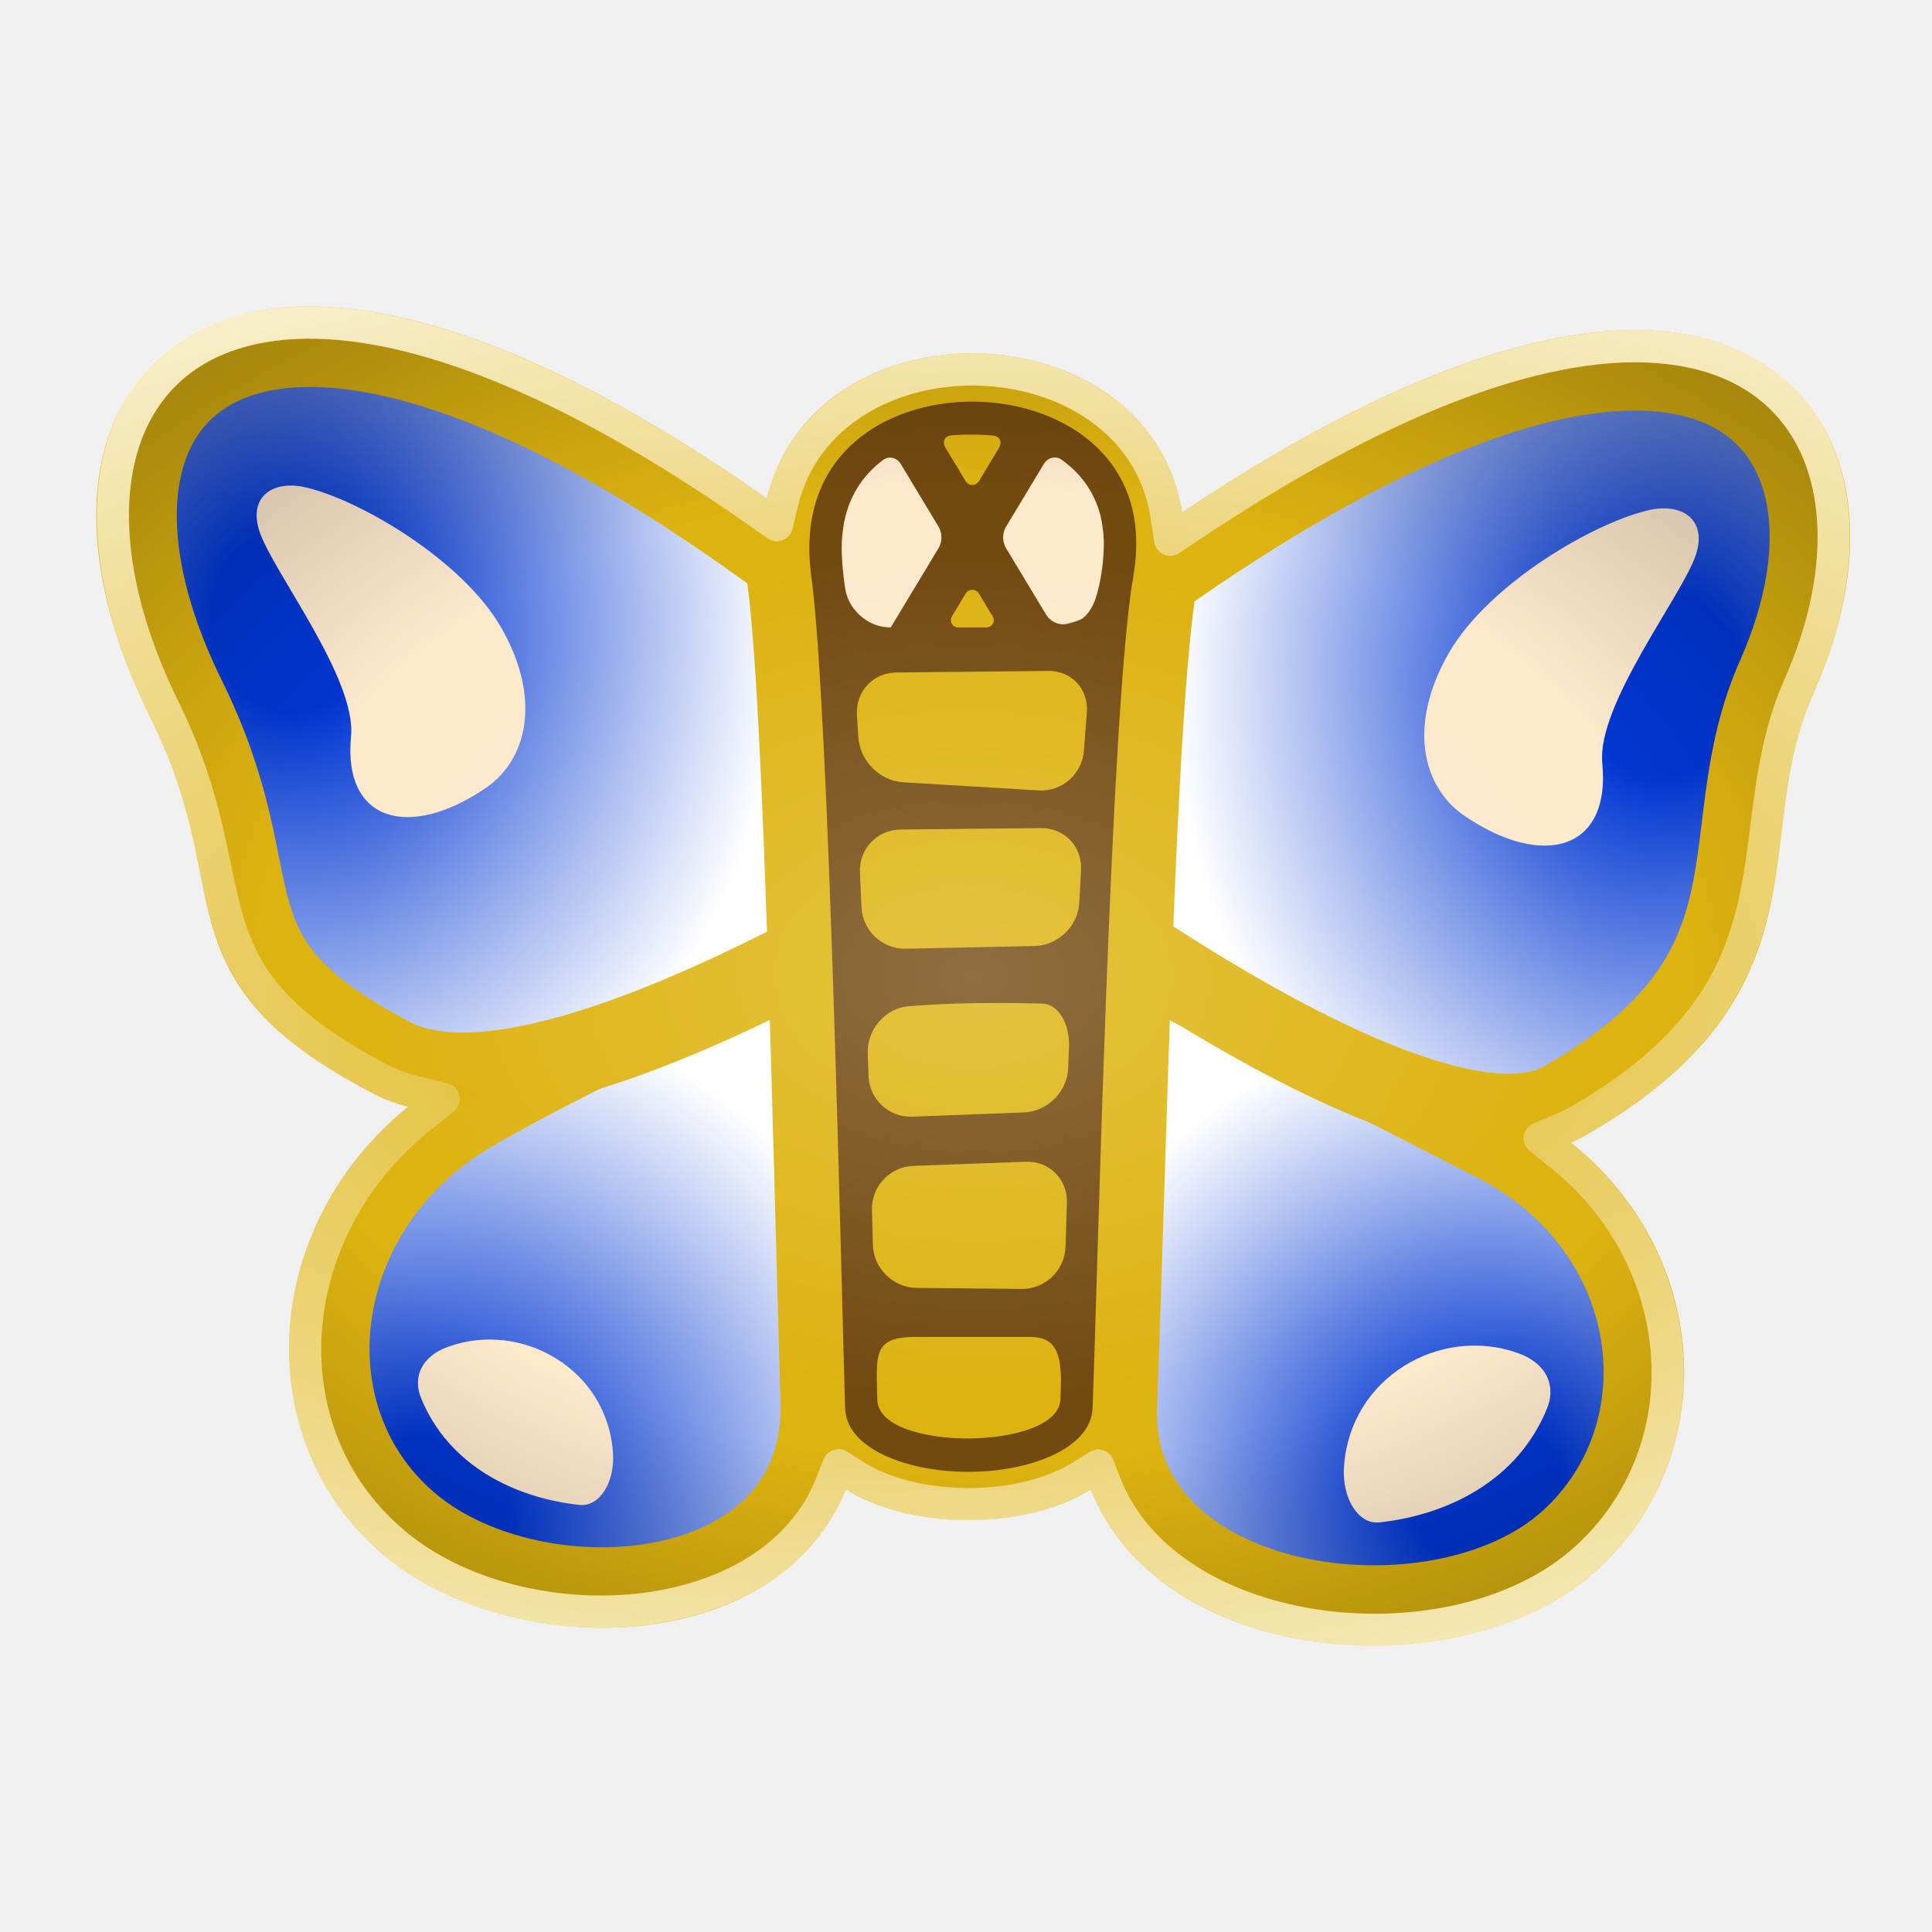
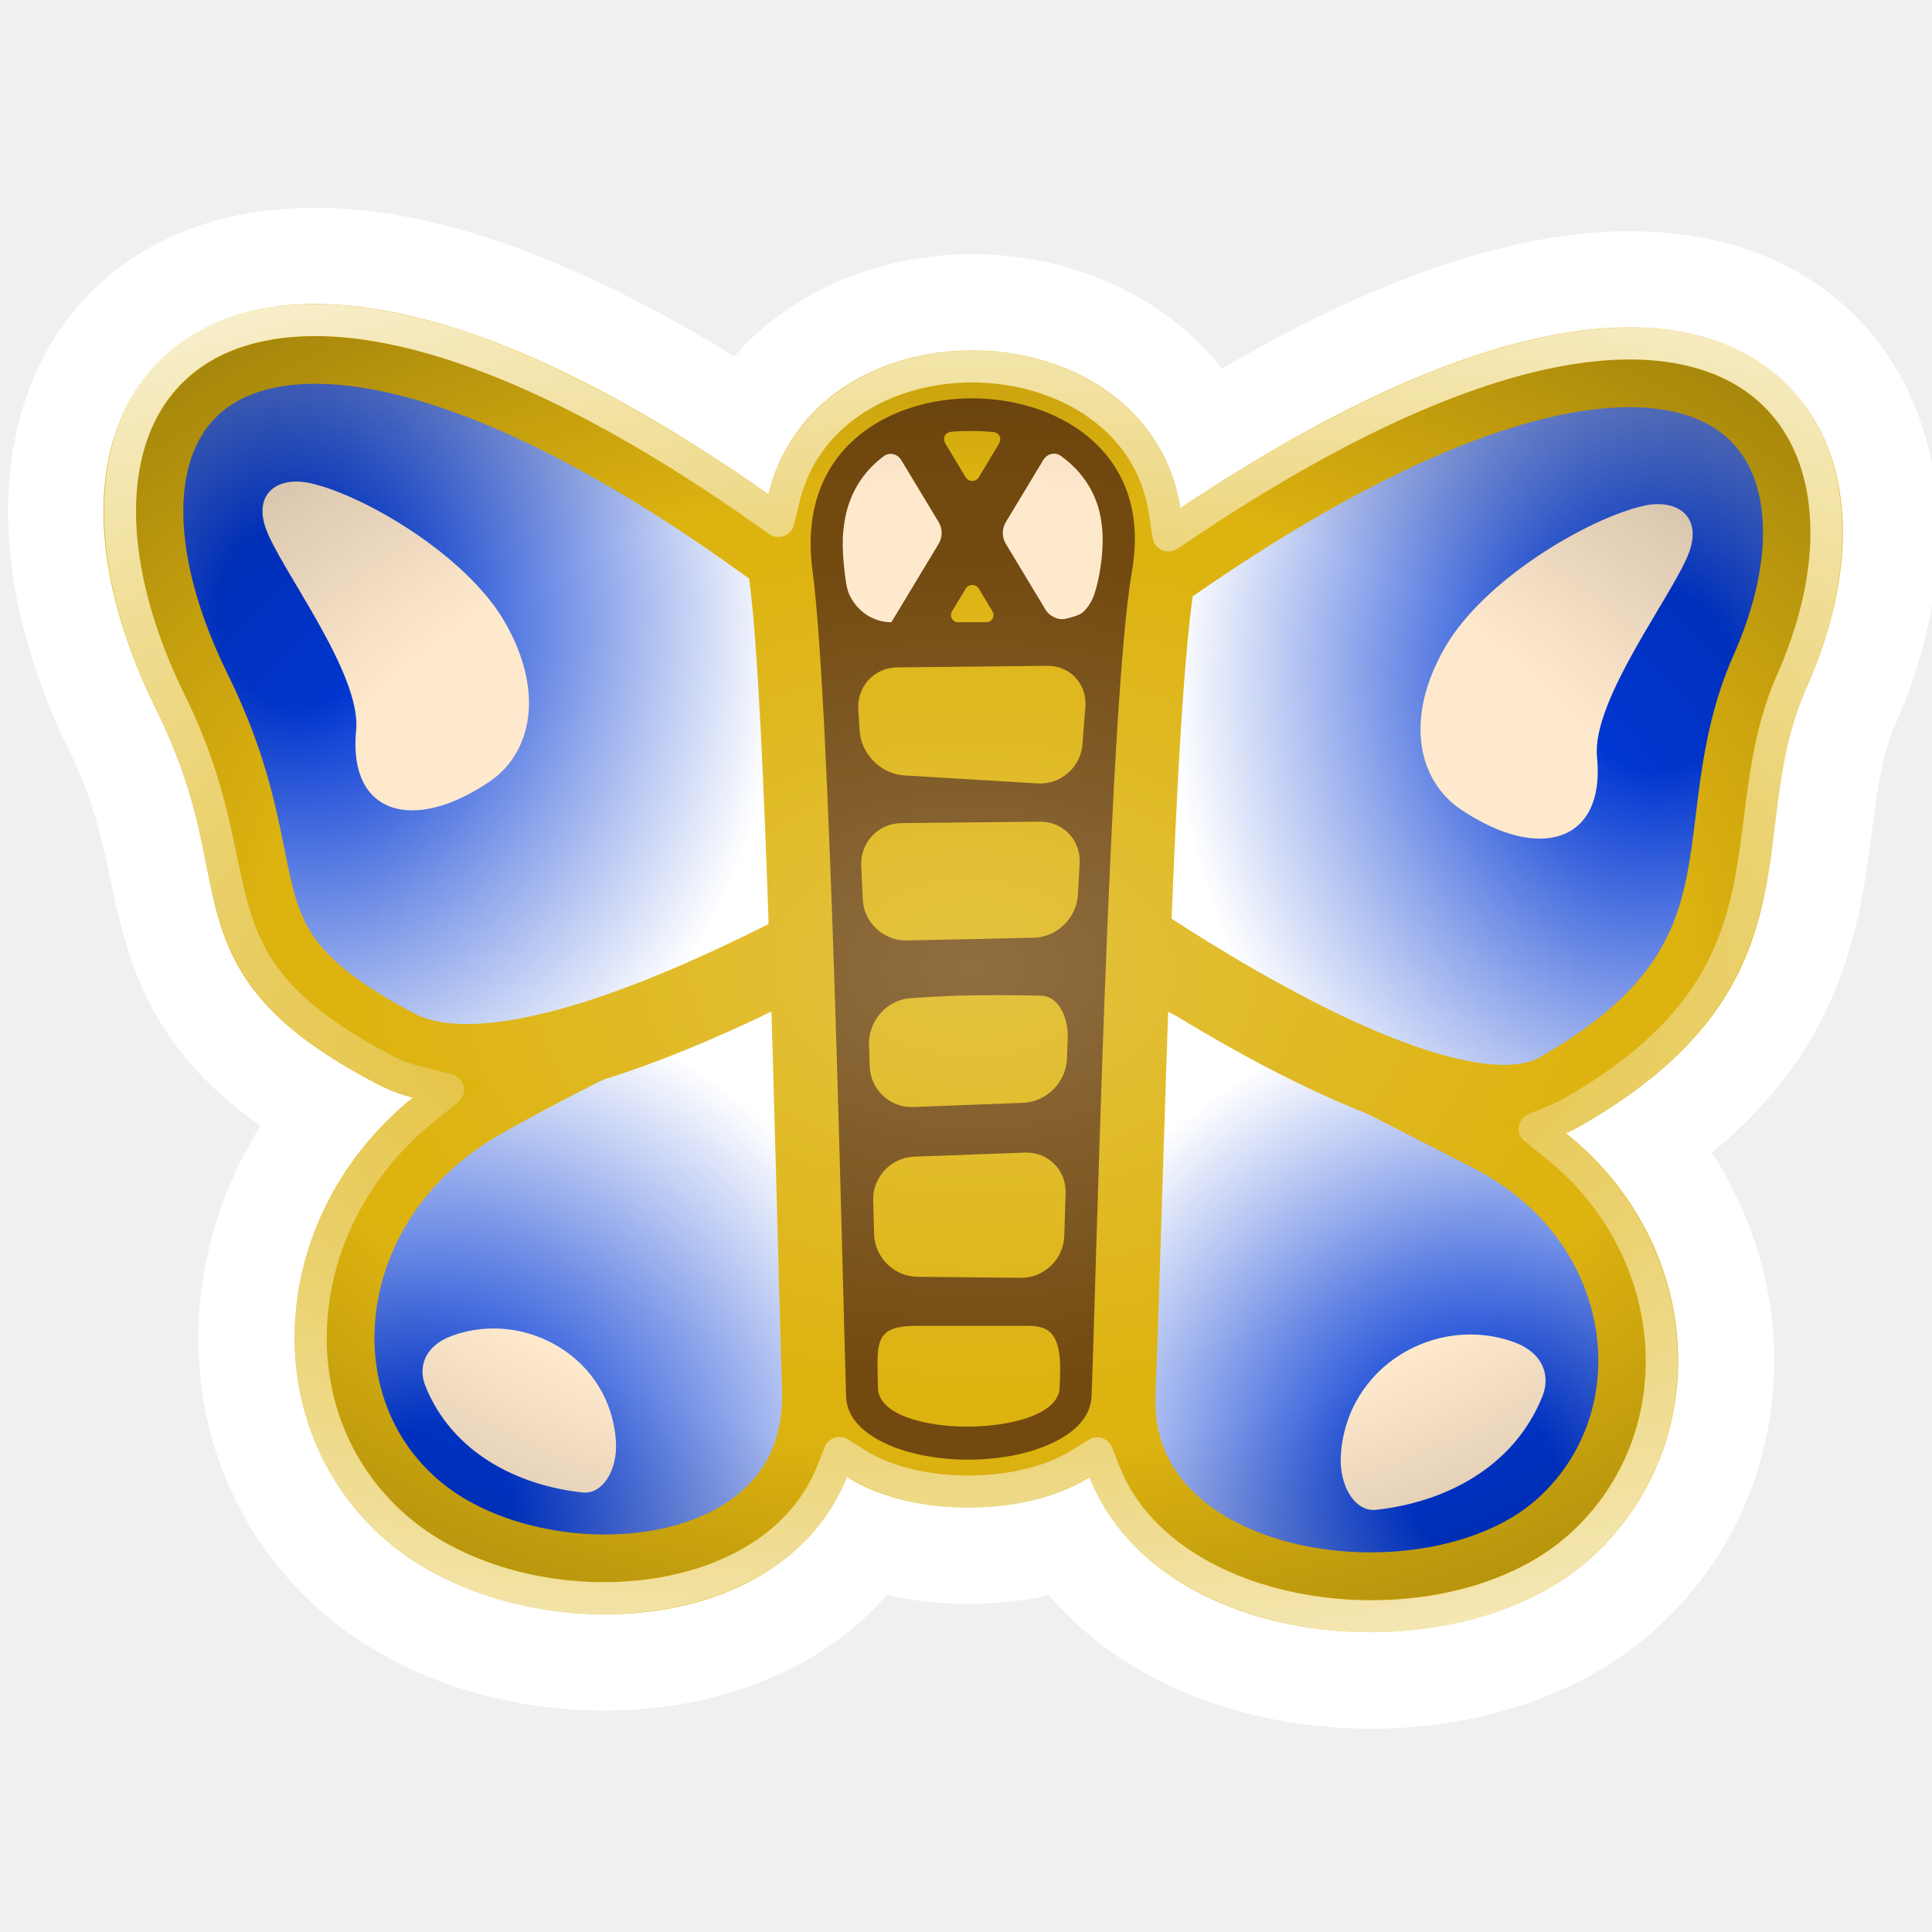
- <svg xmlns="http://www.w3.org/2000/svg" xmlns:xlink="http://www.w3.org/1999/xlink" width="240mm" height="240mm" viewBox="0 0 240 240" version="1.1" id="svg5">
+ <svg xmlns="http://www.w3.org/2000/svg" xmlns:xlink="http://www.w3.org/1999/xlink" width="240mm" height="240mm" viewBox="-1 0 242 242" version="1.1" id="svg5">
  <defs id="defs2">
    <linearGradient id="linearGradient14968">
      <stop style="stop-color:#ffffff;stop-opacity:0;" offset="0" id="stop14972" />
      <stop style="stop-color:#ffffff;stop-opacity:1;" offset="1" id="stop14964" />
    </linearGradient>
    <linearGradient id="linearGradient14803">
      <stop style="stop-color:#ffffff;stop-opacity:0.206;" offset="0" id="stop14933" />
      <stop style="stop-color:#ffffff;stop-opacity:0;" offset="0.241" id="stop14935" />
      <stop style="stop-color:#000000;stop-opacity:0;" offset="0.278" id="stop14801" />
      <stop style="stop-color:#000000;stop-opacity:1;" offset="1" id="stop14799" />
    </linearGradient>
    <linearGradient id="linearGradient10369">
      <stop style="stop-color:#0036d2;stop-opacity:1;" offset="0.161" id="stop10365" />
      <stop style="stop-color:#ffffff;stop-opacity:1;" offset="1" id="stop10367" />
    </linearGradient>
    <radialGradient xlink:href="#linearGradient10369" id="radialGradient5844" cx="48.335" cy="84.599" fx="48.335" fy="84.599" r="46.728" gradientTransform="matrix(1.281101,-0.1895785,0.2197221,1.4848,-44.43817,-39.25337)" gradientUnits="userSpaceOnUse" />
    <radialGradient xlink:href="#linearGradient10369" id="radialGradient6600" cx="203.607" cy="85.332" fx="203.607" fy="85.332" r="47.109" gradientTransform="matrix(1.282887,0.09251836,-0.1065152,1.476972,-45.47384,-59.6457)" gradientUnits="userSpaceOnUse" />
    <radialGradient xlink:href="#linearGradient10369" id="radialGradient7377" cx="55.978" cy="178.58" fx="55.978" fy="178.58" r="35.474" gradientTransform="matrix(1.760136,0.0343088,-0.03598327,1.846042,-39.06572,-142.3082)" gradientUnits="userSpaceOnUse" />
    <radialGradient xlink:href="#linearGradient10369" id="radialGradient7385" cx="180.393" cy="177.666" fx="180.393" fy="177.666" r="37.669" gradientTransform="matrix(1.565304,0.00428823,-0.00433381,1.58194,-96.72052,-95.75073)" gradientUnits="userSpaceOnUse" />
    <radialGradient xlink:href="#linearGradient14803" id="radialGradient14805" cx="120.91" cy="121.279" fx="120.91" fy="121.279" r="108.85" gradientTransform="matrix(2.93888,0.06584293,-0.04485571,2.002121,-228.9907,-129.4974)" gradientUnits="userSpaceOnUse" />
    <radialGradient xlink:href="#linearGradient14968" id="radialGradient14978" cx="117.73" cy="126.123" fx="117.73" fy="126.123" r="108.894" gradientTransform="matrix(2.406848,-0.08363821,0.04005592,1.152685,-170.68,-10.55406)" gradientUnits="userSpaceOnUse" />
  </defs>
  <g id="layer1">
-     <path id="path9012" style="fill:url(#radialGradient7377);fill-opacity:1.0;stroke:#ddb310;stroke-width:10;stroke-linecap:round;stroke-linejoin:round;stroke-dasharray:none;stroke-opacity:1" d="m 100.339,117.428 c -15.759,7.148 -32.866,15.452 -41.76,20.676 -20.392,11.977 -23.487,38.219 -7.473,51.439 15.776,13.022 51.567,10.461 50.848,-15.45 -0.001,-0.042 4e-4,-0.085 -5.2e-4,-0.127 -0.454,-14.843 -0.952,-36.508 -1.614,-56.537 z" />
-     <path id="path9010" style="fill:url(#radialGradient5844);fill-opacity:1.0;stroke:#ddb310;stroke-width:10;stroke-linecap:round;stroke-linejoin:round;stroke-dasharray:none;stroke-opacity:1" d="M 38.099,43.074 C 16.82,43.306 11.218,62.654 23.064,86.715 34.905,110.766 24.002,118.484 48.664,131.415 61.073,137.922 86.858,125.723 100.381,118.752 99.726,98.659 98.911,80.132 97.808,71.956 97.707,71.211 97.646,70.489 97.602,69.778 71.679,50.576 51.691,42.925 38.099,43.074 Z" />
-     <path id="path3700" style="fill:url(#radialGradient7385);fill-opacity:1.0;stroke:#ddb310;stroke-width:10;stroke-linecap:round;stroke-linejoin:round;stroke-dasharray:none;stroke-opacity:1" d="M 140.611 118.711 C 139.856 138.652 139.306 160.019 138.743 174.512 C 138.741 174.596 138.742 174.684 138.739 174.767 C 137.867 200.576 178.674 206.208 195.007 191.366 C 209.871 177.859 206.672 152.498 185.764 141.823 C 177.404 137.555 157.032 127.122 140.611 118.711 z " />
-     <path id="path295" style="fill:url(#radialGradient6600);fill-opacity:1.0;stroke:#ddb310;stroke-width:10;stroke-linecap:round;stroke-linejoin:round;stroke-dasharray:none;stroke-opacity:1" d="M 202.849 46.003 C 189.48 46.092 169.891 53.374 143.777 71.827 C 143.765 71.903 143.757 71.976 143.744 72.052 C 142.36 80.028 141.402 98.039 140.648 117.715 C 156.198 127.998 182.791 143.364 194.295 136.806 C 222.971 120.457 211.942 103.907 220.757 83.994 C 229.656 63.89 224.111 45.863 202.849 46.003 z " />
+     <path id="path9858" style="fill:none;fill-opacity:1;stroke:#ffffff;stroke-width:24.107;stroke-linecap:round;stroke-linejoin:round;stroke-dasharray:none;stroke-opacity:1;paint-order:stroke markers fill" d="M 38.045,38.074 C 12.031,38.358 5.565,62.491 18.578,88.924 c 10.74,21.814 1.184,32.983 27.764,46.92 1.364,0.715 2.831,1.253 4.379,1.639 -18.278,14.805 -20.172,41.576 -2.799,55.916 16.407,13.543 49.173,12.051 57.221,-8.395 8.074,5.123 22.157,5.128 30.296,0.034 8.439,21.674 45.85,25.551 62.931,10.029 15.666,-14.236 14.069,-39.249 -3.232,-53.12 0.562,-0.235 1.108,-0.498 1.635,-0.798 30.59,-17.44 20.886,-37.802 28.557,-55.131 10.075,-22.76 3.139,-45.183 -22.512,-45.014 -13.58,0.09 -32.328,6.88 -55.951,22.639 C 144.898,50.892 133.113,44.066 121.229,43.892 109.745,43.725 98.171,49.795 95.244,61.914 71.418,45.188 52.052,37.921 38.045,38.074 Z" />
+     <path id="path9012" style="fill:url(#radialGradient7377);fill-opacity:1;stroke:#ddb310;stroke-width:10;stroke-linecap:round;stroke-linejoin:round;stroke-dasharray:none;stroke-opacity:1" d="m 100.339,117.428 c -15.759,7.148 -32.866,15.452 -41.76,20.676 -20.392,11.977 -23.487,38.219 -7.473,51.439 15.776,13.022 51.567,10.461 50.848,-15.45 -10e-4,-0.042 4e-4,-0.085 -5.2e-4,-0.127 -0.454,-14.843 -0.952,-36.508 -1.614,-56.537 z" />
+     <path id="path9010" style="fill:url(#radialGradient5844);fill-opacity:1;stroke:#ddb310;stroke-width:10;stroke-linecap:round;stroke-linejoin:round;stroke-dasharray:none;stroke-opacity:1" d="M 38.099,43.074 C 16.82,43.306 11.218,62.654 23.064,86.715 34.905,110.766 24.002,118.484 48.664,131.415 61.073,137.922 86.858,125.723 100.381,118.752 99.726,98.659 98.911,80.132 97.808,71.956 97.707,71.211 97.646,70.489 97.602,69.778 71.679,50.576 51.691,42.925 38.099,43.074 Z" />
+     <path id="path3700" style="fill:url(#radialGradient7385);fill-opacity:1;stroke:#ddb310;stroke-width:10;stroke-linecap:round;stroke-linejoin:round;stroke-dasharray:none;stroke-opacity:1" d="m 140.611,118.711 c -0.755,19.941 -1.305,41.308 -1.868,55.801 -0.002,0.084 -0.002,0.171 -0.005,0.254 -0.872,25.81 39.935,31.441 56.268,16.6 14.864,-13.507 11.665,-38.868 -9.242,-49.543 -8.36,-4.269 -28.733,-14.701 -45.153,-23.112 z" />
+     <path id="path295" style="fill:url(#radialGradient6600);fill-opacity:1;stroke:#ddb310;stroke-width:10;stroke-linecap:round;stroke-linejoin:round;stroke-dasharray:none;stroke-opacity:1" d="m 202.849,46.003 c -13.369,0.088 -32.958,7.371 -59.072,25.824 -0.013,0.076 -0.02,0.149 -0.033,0.225 -1.384,7.976 -2.342,25.987 -3.096,45.663 15.55,10.283 42.143,25.649 53.647,19.091 28.676,-16.348 17.646,-32.898 26.461,-52.812 8.899,-20.104 3.355,-38.131 -17.907,-37.99 z" />
    <path id="path1572" style="fill:#72490f;fill-opacity:1;stroke:#ddb310;stroke-width:6;stroke-linecap:round;stroke-linejoin:round;stroke-dasharray:none;stroke-opacity:1" d="M 121.186,46.893 C 108.414,46.707 95.506,54.891 97.808,71.956 100.015,88.315 101.531,160.438 101.983,174.964 c 0.452,14.526 36.176,14.465 36.743,0 0.567,-14.465 2.197,-86.658 5.018,-102.912 2.849,-16.417 -9.786,-24.973 -22.558,-25.159 z" />
    <path style="fill:#ffe9cd;fill-opacity:1;stroke:none;stroke-width:0.265px;stroke-linecap:butt;stroke-linejoin:miter;stroke-opacity:1" d="M 43.608,91.468 C 42.576,102.05 50.781,104.399 60.356,97.88 65.436,94.42 67.36,86.875 62.266,77.975 57.449,69.558 44.608,62.034 37.88,60.523 c -3.937,-0.884 -7.048,1.133 -5.667,5.434 1.581,4.924 12.098,18.295 11.395,25.512 z" id="path352" />
    <path style="fill:#ffe9cd;fill-opacity:1;stroke:none;stroke-width:0.27px;stroke-linecap:butt;stroke-linejoin:miter;stroke-opacity:1" d="m 199.042,94.835 c 1.054,10.764 -7.326,13.154 -17.104,6.522 -5.189,-3.519 -7.153,-11.195 -1.951,-20.248 4.92,-8.562 18.033,-16.215 24.905,-17.753 4.021,-0.9 7.198,1.152 5.787,5.528 -1.615,5.009 -12.356,18.61 -11.637,25.951 z" id="path352-7" />
-     <path style="fill:#ffe9cd;stroke:none;stroke-width:0.265px;stroke-linecap:butt;stroke-linejoin:miter;stroke-opacity:1;fill-opacity:1" d="m 52.285,173.617 c -0.922,-2.291 -0.198,-5.038 3.422,-6.332 9.074,-3.243 19.76,2.741 20.442,13.242 0.236,3.637 -1.692,6.683 -4.148,6.421 -8.073,-0.861 -16.329,-4.917 -19.716,-13.332 z" id="path7387" />
+     <path style="fill:#ffe9cd;fill-opacity:1;stroke:none;stroke-width:0.265px;stroke-linecap:butt;stroke-linejoin:miter;stroke-opacity:1" d="m 52.285,173.617 c -0.922,-2.291 -0.198,-5.038 3.422,-6.332 9.074,-3.243 19.76,2.741 20.442,13.242 0.236,3.637 -1.692,6.683 -4.148,6.421 -8.073,-0.861 -16.329,-4.917 -19.716,-13.332 z" id="path7387" />
    <path style="fill:#ffe9cd;fill-opacity:1;stroke:none;stroke-width:0.281px;stroke-linecap:butt;stroke-linejoin:miter;stroke-opacity:1" d="m 192.214,174.868 c 0.976,-2.449 0.209,-5.386 -3.622,-6.769 -9.605,-3.467 -20.917,2.93 -21.639,14.156 -0.25,3.888 1.791,7.144 4.391,6.864 8.545,-0.92 17.285,-5.256 20.87,-14.252 z" id="path7941" />
    <path id="path14114" style="fill:#ddb310;fill-opacity:1;stroke:none;stroke-width:0.378px;stroke-linecap:butt;stroke-linejoin:miter;stroke-opacity:1" d="m 113.619,166.079 c -4.469,0 -4.704,1.775 -4.704,5.013 0,0.569 0.048,2.171 0.065,2.802 0.166,6.501 22.546,6.321 22.752,-0.069 0.017,-0.538 0.066,-1.864 0.066,-2.334 0,-4.332 -1.356,-5.412 -3.895,-5.412 -3.366,0 -10.861,0 -14.283,0 z" />
-     <path id="path14254" style="fill:#ddb310;fill-opacity:1;stroke:none;stroke-width:0.307px;stroke-linecap:butt;stroke-linejoin:miter;stroke-opacity:1" d="m 132.537,149.41 c -0.06,1.894 -0.117,3.717 -0.171,5.469 -0.091,2.921 -2.531,5.266 -5.454,5.237 l -13.046,-0.128 c -2.922,-0.029 -5.353,-2.42 -5.432,-5.342 -0.038,-1.4 -0.077,-2.844 -0.118,-4.335 -0.08,-2.921 2.222,-5.377 5.142,-5.484 l 13.959,-0.512 c 2.921,-0.107 5.212,2.174 5.12,5.095 z" />
-     <path id="path14256" style="fill:#ddb310;fill-opacity:1;stroke:none;stroke-width:0.285px;stroke-linecap:butt;stroke-linejoin:miter;stroke-opacity:1" d="m 129.513,124.671 c 1.933,0.062 3.401,2.483 3.283,5.403 -0.035,0.878 -0.07,1.753 -0.104,2.626 -0.114,2.92 -2.568,5.378 -5.488,5.49 l -13.86,0.53 c -2.92,0.112 -5.361,-2.166 -5.456,-5.087 -0.03,-0.931 -0.061,-1.866 -0.093,-2.803 -0.098,-2.921 2.168,-5.604 5.081,-5.833 1.912,-0.15 3.938,-0.262 6.056,-0.333 2.921,-0.097 7.66,-0.086 10.581,0.007 z" />
-     <path id="path14258" style="fill:#ddb310;fill-opacity:1;stroke:none;stroke-width:0.287px;stroke-linecap:butt;stroke-linejoin:miter;stroke-opacity:1" d="m 134.293,108.095 c -0.074,1.322 -0.147,2.661 -0.218,4.022 -0.152,2.919 -2.631,5.336 -5.553,5.398 l -15.997,0.342 c -2.922,0.062 -5.383,-2.254 -5.508,-5.174 -0.063,-1.454 -0.127,-2.885 -0.192,-4.296 -0.135,-2.919 2.115,-5.31 5.037,-5.34 l 17.448,-0.18 c 2.922,-0.03 5.146,2.31 4.982,5.228 z" />
-     <path id="path14260" style="fill:#ddb310;fill-opacity:1;stroke:none;stroke-width:0.3px;stroke-linecap:butt;stroke-linejoin:miter;stroke-opacity:1" d="m 135.013,88.558 c -0.125,1.465 -0.245,3.02 -0.363,4.667 -0.207,2.915 -2.709,5.139 -5.626,4.964 L 112.206,97.18 c -2.917,-0.175 -5.401,-2.683 -5.58,-5.6 -0.057,-0.937 -0.116,-1.841 -0.175,-2.711 -0.198,-2.916 1.961,-5.3 4.883,-5.33 l 18.892,-0.194 c 2.922,-0.03 5.034,2.301 4.787,5.213 z" />
-     <path style="fill:#ddb310;stroke-width:6;stroke-linecap:round;stroke-linejoin:round;fill-opacity:1" d="m 119.962,73.734 -1.716,2.846 a 0.897,0.897 60.545 0 0 0.768,1.359 h 3.536 a 0.897,0.897 119.455 0 0 0.768,-1.359 l -1.716,-2.846 a 0.957,0.957 180 0 0 -1.639,10e-7 z" id="path4797" />
-     <path style="fill:#ffe9cd;stroke-width:6;stroke-linecap:round;stroke-linejoin:round;fill-opacity:1" d="m 109.731,57.119 c -2.238,1.651 -3.942,3.977 -4.721,7.07 -0.214,0.85 -0.406,2.263 -0.439,3.139 -0.052,1.393 0.055,2.738 0.165,3.76 0.094,0.871 0.227,2.302 0.542,3.117 0.648,1.672 2.061,2.993 3.772,3.505 0.837,0.25 1.581,0.23 1.602,0.23 l 5.922,-9.822 a 2.633,2.633 90 0 0 0,-2.719 l -4.696,-7.788 c -0.453,-0.751 -1.443,-1.012 -2.148,-0.492 z" id="path4791" />
-     <path style="fill:#ffe9cd;stroke-width:6;stroke-linecap:round;stroke-linejoin:round;fill-opacity:1" d="m 129.691,57.601 -4.702,7.799 a 2.633,2.633 89.999 0 0 5e-5,2.719 l 4.999,8.29 c 0.453,0.751 1.529,1.292 2.388,1.116 0.709,-0.145 1.356,-0.336 1.882,-0.584 0.779,-0.367 1.521,-1.638 1.8,-2.469 0.722,-2.157 1.104,-5.015 1.06,-7.302 -0.017,-0.876 -0.198,-2.291 -0.418,-3.14 -0.777,-3.004 -2.534,-5.3 -4.847,-6.942 -0.715,-0.507 -1.709,-0.238 -2.162,0.513 z" id="path4785" />
-     <path style="fill:#ddb310;stroke-width:6;stroke-linecap:round;stroke-linejoin:round;fill-opacity:1" d="m 118.779,54.036 c -0.192,0.012 -0.381,0.025 -0.568,0.041 -0.873,0.073 -1.209,0.799 -0.756,1.55 l 2.506,4.156 a 0.957,0.957 179.999 0 0 1.64,-1.8e-5 l 2.489,-4.128 c 0.453,-0.751 0.117,-1.474 -0.756,-1.553 -0.451,-0.041 -0.914,-0.071 -1.382,-0.091 -0.876,-0.038 -2.298,-0.028 -3.173,0.025 z" id="rect390" />
-     <path id="path13326" style="fill:url(#radialGradient14805);fill-opacity:1;stroke:none;stroke-width:10;stroke-linecap:round;stroke-linejoin:round;stroke-dasharray:none;stroke-opacity:1" d="M 38.088,42.074 C 51.027,41.933 69.411,48.666 92.945,65.188 l 4.809,3.375 1.379,-5.709 c 2.403,-9.948 12.093,-15.106 22.037,-14.961 10.299,0.15 20.129,5.911 21.742,16.359 l 0.957,6.197 5.217,-3.479 C 172.43,51.398 190.246,45.087 202.844,45.004 c 22.22,-0.147 27.919,18.853 18.826,39.395 -8.655,19.553 2.217,36.687 -26.879,53.275 -0.367,0.209 -0.766,0.403 -1.199,0.584 l -6.209,2.6 5.252,4.211 c 15.455,12.391 16.771,34.565 3.045,47.037 -15.133,13.752 -49.207,10.25 -56.516,-8.52 l -1.752,-4.504 -4.098,2.564 c -6.819,4.269 -19.287,4.258 -26.029,-0.019 l -4.09,-2.596 -1.775,4.508 c -6.883,17.487 -36.406,18.782 -50.951,6.775 -15.253,-12.591 -13.673,-36.407 2.77,-49.725 l 6.234,-5.049 -7.785,-1.939 c -1.277,-0.318 -2.44,-0.751 -3.488,-1.301 C 23.156,119.169 33.797,110.781 22.166,87.156 10.14,62.729 15.773,42.318 38.088,42.074 Z" />
-     <path id="path14937" style="display:inline;fill:none;fill-opacity:1;stroke:url(#radialGradient14978);stroke-width:4;stroke-linecap:round;stroke-linejoin:round;stroke-dasharray:none;stroke-opacity:1" d="m 38.066,40.074 c 13.473,-0.147 32.349,6.852 56.029,23.477 l 2.402,1.688 0.689,-2.855 c 2.665,-11.034 13.298,-16.646 24.012,-16.49 11.092,0.162 21.899,6.455 23.689,18.055 l 0.479,3.1 2.607,-1.74 c 23.483,-15.666 41.766,-22.216 54.855,-22.303 23.937,-0.158 30.255,20.553 20.67,42.205 -8.162,18.439 2.126,37.186 -27.719,54.201 -0.447,0.255 -0.919,0.483 -1.416,0.691 l -3.105,1.301 2.625,2.105 c 16.378,13.131 17.835,36.724 3.139,50.078 -16.107,14.636 -51.849,10.947 -59.723,-9.275 l -0.877,-2.25 -2.047,1.281 c -7.479,4.682 -20.754,4.673 -28.162,-0.027 l -2.047,-1.297 -0.887,2.254 c -7.465,18.967 -38.61,20.359 -54.086,7.584 -16.313,-13.466 -14.575,-38.757 2.785,-52.818 l 3.115,-2.525 -3.891,-0.971 c -1.412,-0.352 -2.727,-0.836 -3.934,-1.469 C 21.459,120.537 31.558,110.759 20.373,88.041 7.853,62.61 13.901,40.338 38.066,40.074 Z" />
+     <path id="path14254" style="fill:#ddb310;fill-opacity:1;stroke:none;stroke-width:0.307px;stroke-linecap:butt;stroke-linejoin:miter;stroke-opacity:1" d="m 132.478,149.469 c -0.059,1.851 -0.115,3.635 -0.169,5.35 -0.091,2.921 -2.532,5.266 -5.454,5.237 l -12.933,-0.127 c -2.922,-0.029 -5.353,-2.42 -5.432,-5.342 -0.037,-1.364 -0.075,-2.771 -0.115,-4.221 -0.08,-2.921 2.221,-5.377 5.142,-5.484 l 13.842,-0.508 c 2.921,-0.107 5.212,2.174 5.119,5.095 z" />
+     <path id="path14256" style="fill:#ddb310;fill-opacity:1;stroke:none;stroke-width:0.285px;stroke-linecap:butt;stroke-linejoin:miter;stroke-opacity:1" d="m 129.513,124.726 c 1.902,0.061 3.344,2.481 3.227,5.402 -0.034,0.842 -0.067,1.682 -0.1,2.521 -0.114,2.92 -2.567,5.378 -5.487,5.49 l -13.756,0.526 c -2.92,0.112 -5.361,-2.166 -5.457,-5.087 -0.029,-0.897 -0.059,-1.797 -0.09,-2.7 -0.098,-2.921 2.168,-5.602 5.081,-5.83 1.896,-0.148 3.902,-0.259 6.001,-0.329 2.921,-0.097 7.66,-0.086 10.581,0.008 z" />
+     <path id="path14258" style="fill:#ddb310;fill-opacity:1;stroke:none;stroke-width:0.287px;stroke-linecap:butt;stroke-linejoin:miter;stroke-opacity:1" d="m 134.234,108.15 c -0.072,1.286 -0.143,2.59 -0.212,3.913 -0.153,2.919 -2.631,5.336 -5.553,5.398 l -15.892,0.34 c -2.922,0.062 -5.383,-2.254 -5.509,-5.174 -0.061,-1.416 -0.124,-2.81 -0.187,-4.185 -0.135,-2.919 2.115,-5.31 5.037,-5.34 l 17.333,-0.179 c 2.922,-0.03 5.146,2.31 4.983,5.228 z" />
+     <path id="path14260" style="fill:#ddb310;fill-opacity:1;stroke:none;stroke-width:0.3px;stroke-linecap:butt;stroke-linejoin:miter;stroke-opacity:1" d="m 134.95,88.615 c -0.121,1.431 -0.239,2.948 -0.354,4.552 -0.208,2.915 -2.709,5.139 -5.626,4.963 l -16.711,-1.003 c -2.917,-0.175 -5.401,-2.683 -5.58,-5.6 -0.055,-0.898 -0.111,-1.766 -0.168,-2.601 -0.198,-2.916 1.962,-5.3 4.884,-5.33 l 18.767,-0.194 c 2.922,-0.03 5.035,2.301 4.788,5.213 z" />
+     <path style="fill:#ddb310;fill-opacity:1;stroke-width:6;stroke-linecap:round;stroke-linejoin:round" d="m 119.962,73.734 -1.716,2.846 a 0.897,0.897 60.545 0 0 0.768,1.359 h 3.536 a 0.897,0.897 119.455 0 0 0.768,-1.359 l -1.716,-2.846 a 0.957,0.957 180 0 0 -1.639,10e-7 z" id="path4797" />
+     <path style="fill:#ffe9cd;fill-opacity:1;stroke-width:6;stroke-linecap:round;stroke-linejoin:round" d="m 109.731,57.119 c -2.238,1.651 -3.942,3.977 -4.721,7.07 -0.214,0.85 -0.406,2.263 -0.439,3.139 -0.052,1.393 0.055,2.738 0.165,3.76 0.094,0.871 0.227,2.302 0.542,3.117 0.648,1.672 2.061,2.993 3.772,3.505 0.837,0.25 1.581,0.23 1.602,0.23 l 5.922,-9.822 a 2.633,2.633 90 0 0 0,-2.719 l -4.696,-7.788 c -0.453,-0.751 -1.443,-1.012 -2.148,-0.492 z" id="path4791" />
+     <path style="fill:#ffe9cd;fill-opacity:1;stroke-width:6;stroke-linecap:round;stroke-linejoin:round" d="m 129.691,57.601 -4.702,7.799 a 2.633,2.633 89.999 0 0 5e-5,2.719 l 4.999,8.29 c 0.453,0.751 1.529,1.292 2.388,1.116 0.709,-0.145 1.356,-0.336 1.882,-0.584 0.779,-0.367 1.521,-1.638 1.8,-2.469 0.722,-2.157 1.104,-5.015 1.06,-7.302 -0.017,-0.876 -0.198,-2.291 -0.418,-3.14 -0.777,-3.004 -2.534,-5.3 -4.847,-6.942 -0.715,-0.507 -1.709,-0.238 -2.162,0.513 z" id="path4785" />
+     <path style="fill:#ddb310;fill-opacity:1;stroke-width:6;stroke-linecap:round;stroke-linejoin:round" d="m 118.779,54.036 c -0.192,0.012 -0.381,0.025 -0.568,0.041 -0.873,0.073 -1.209,0.799 -0.756,1.55 l 2.506,4.156 a 0.957,0.957 179.999 0 0 1.64,-1.8e-5 l 2.489,-4.128 c 0.453,-0.751 0.117,-1.474 -0.756,-1.553 -0.451,-0.041 -0.914,-0.071 -1.382,-0.091 -0.876,-0.038 -2.298,-0.028 -3.173,0.025 z" id="rect390" />
+     <path id="path13326" style="fill:url(#radialGradient14805);fill-opacity:1;stroke:none;stroke-width:10;stroke-linecap:round;stroke-linejoin:round;stroke-dasharray:none;stroke-opacity:1" d="m 38.09,42.107 c 12.931,-0.141 31.304,6.587 54.836,23.107 l 4.848,3.404 1.391,-5.758 c 2.398,-9.93 12.074,-15.08 22.006,-14.936 10.285,0.15 20.099,5.903 21.709,16.332 l 0.965,6.248 5.26,-3.508 c 23.342,-15.571 41.15,-21.878 53.74,-21.961 22.192,-0.146 27.882,18.824 18.797,39.348 -8.664,19.571 2.216,36.679 -26.867,53.26 -0.366,0.208 -0.763,0.401 -1.195,0.582 l -6.26,2.621 5.295,4.246 c 15.44,12.379 16.753,34.53 3.043,46.988 -15.117,13.737 -49.162,10.238 -56.461,-8.508 l -1.768,-4.541 -4.131,2.586 c -6.808,4.262 -19.263,4.249 -25.994,-0.021 l -4.125,-2.617 -1.789,4.547 c -6.873,17.463 -36.368,18.754 -50.898,6.76 -15.236,-12.576 -13.658,-36.365 2.77,-49.67 l 6.285,-5.092 -7.848,-1.957 c -1.275,-0.318 -2.437,-0.748 -3.482,-1.297 C 23.185,119.147 33.836,110.782 22.197,87.143 10.179,62.732 15.806,42.351 38.09,42.107 Z" />
+     <path id="path14937" style="display:inline;fill:none;fill-opacity:1;stroke:url(#radialGradient14978);stroke-width:4;stroke-linecap:round;stroke-linejoin:round;stroke-dasharray:none;stroke-opacity:1" d="m 38.066,40.09 c 13.469,-0.147 32.341,6.851 56.02,23.475 l 2.424,1.701 0.695,-2.879 c 2.663,-11.025 13.287,-16.635 23.994,-16.479 11.085,0.162 21.885,6.453 23.674,18.043 l 0.48,3.123 2.631,-1.754 c 23.482,-15.665 41.761,-22.212 54.846,-22.299 23.922,-0.158 30.235,20.537 20.654,42.18 -8.166,18.448 2.127,37.184 -27.711,54.195 -0.446,0.254 -0.919,0.483 -1.416,0.691 l -3.131,1.311 2.648,2.123 c 16.37,13.125 17.826,36.706 3.139,50.053 -16.099,14.629 -51.828,10.94 -59.697,-9.27 l -0.883,-2.27 -2.066,1.293 c -7.474,4.678 -20.742,4.669 -28.145,-0.027 l -2.062,-1.309 -0.895,2.273 c -7.46,18.954 -38.592,20.347 -54.061,7.578 -16.304,-13.458 -14.567,-38.74 2.785,-52.795 l 3.143,-2.545 -3.924,-0.979 c -1.411,-0.352 -2.727,-0.835 -3.932,-1.467 C 21.471,120.527 31.575,110.758 20.387,88.033 7.871,62.611 13.916,40.354 38.066,40.09 Z" />
  </g>
</svg>
